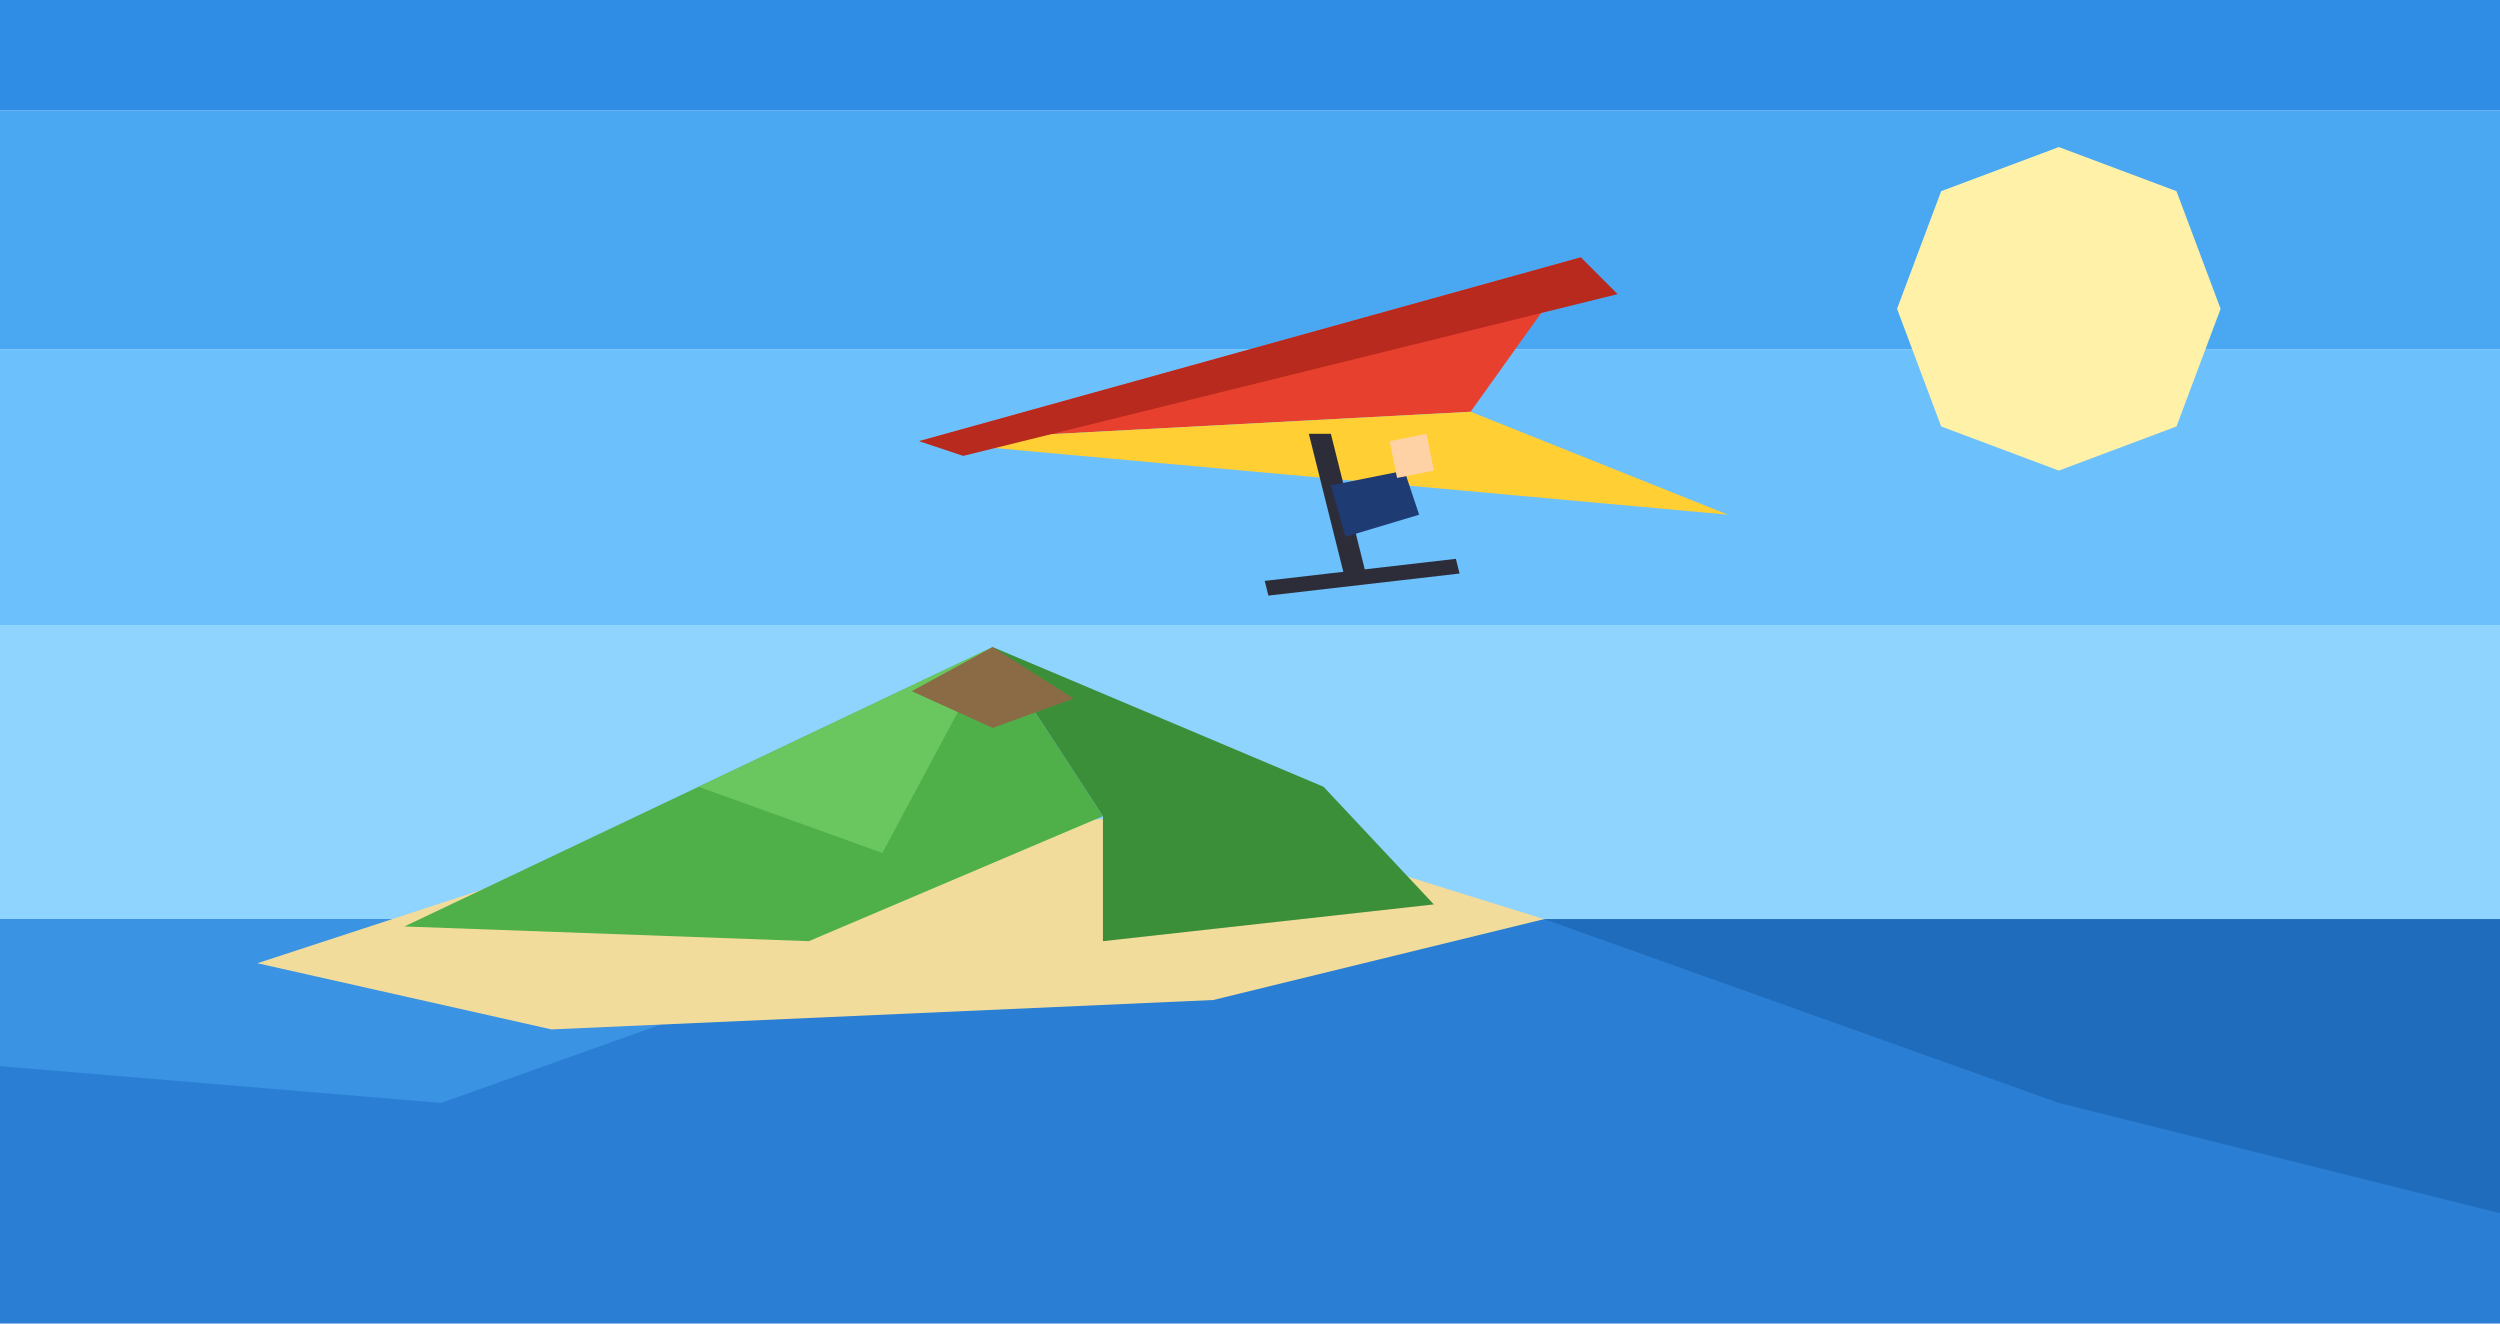
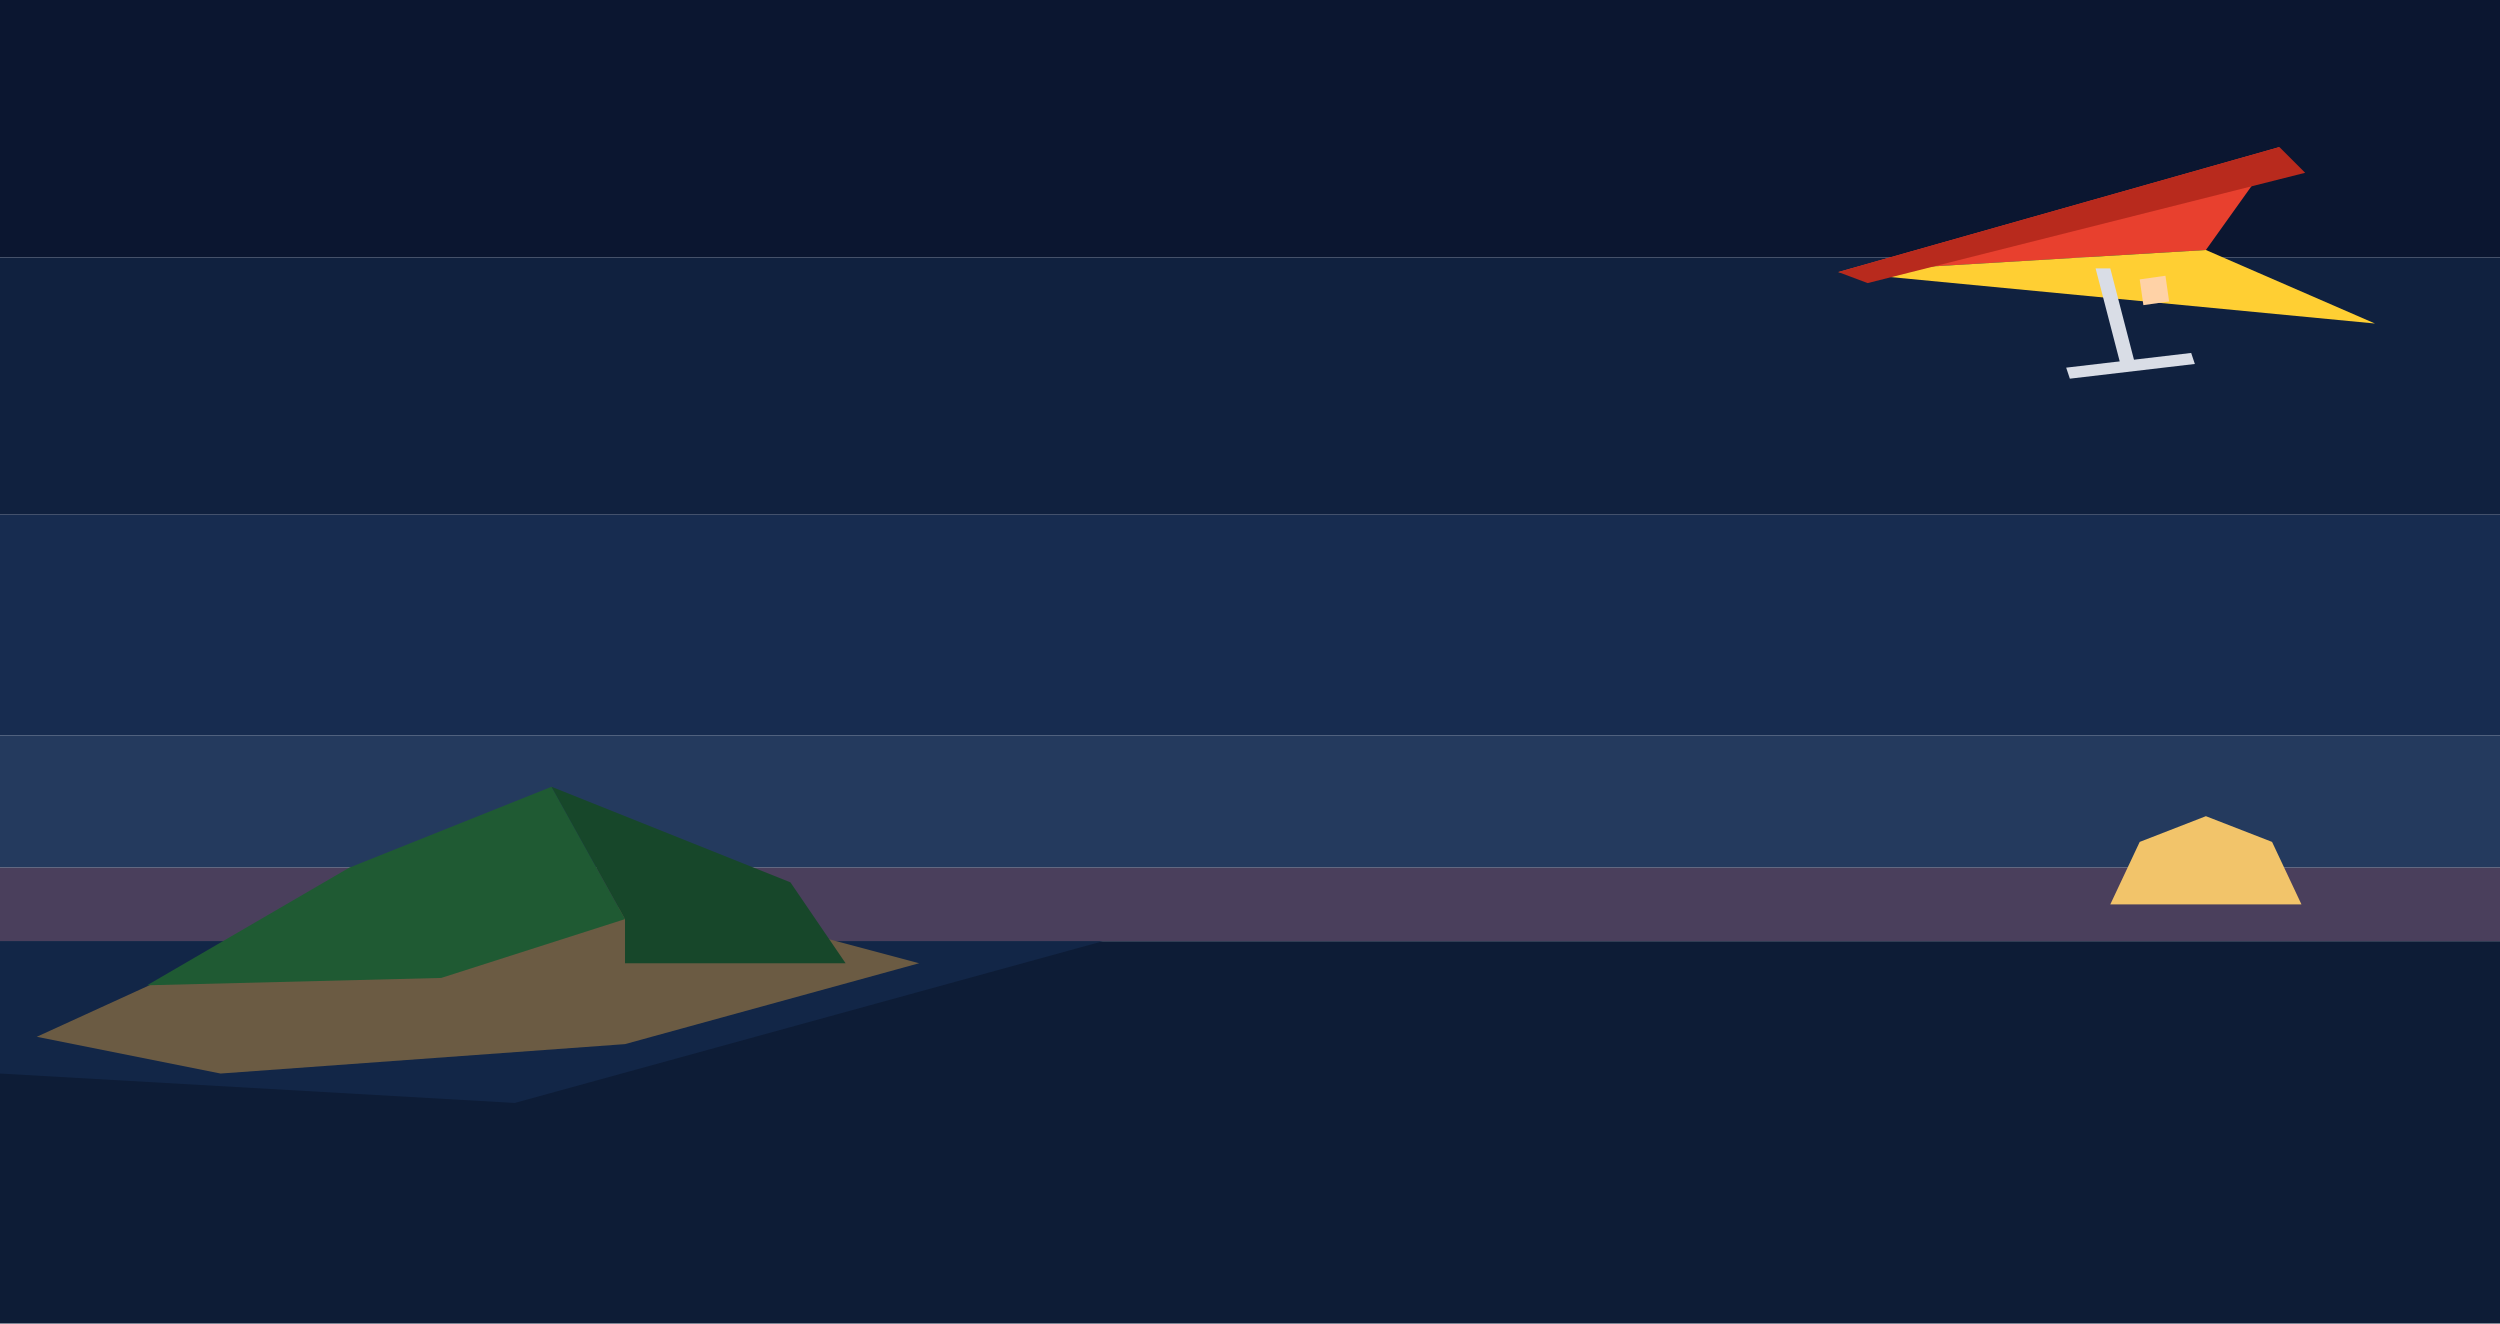
<svg xmlns="http://www.w3.org/2000/svg" width="100%" viewBox="0 0 680 360" role="img">
-   <polygon points="0,170 680,170 680,250 0,250" fill="#8fd3ff" />
-   <polygon points="0,95 680,95 680,170 0,170" fill="#6cc0fb" />
-   <polygon points="0,30 680,30 680,95 0,95" fill="#4aa8f2" />
-   <polygon points="0,0 680,0 680,30 0,30" fill="#2f8de6" />
-   <polygon points="560,40 592,52 604,84 592,116 560,128 528,116 516,84 528,52" fill="#fff2a8" />
-   <polygon points="0,250 680,250 680,360 0,360" fill="#2a7fd4" />
-   <polygon points="0,250 260,250 120,300 0,290" fill="#3a93e3" />
-   <polygon points="420,250 680,250 680,330 560,300" fill="#1f6cbd" />
-   <polygon points="70,262 180,226 330,222 420,250 330,272 150,280" fill="#f2dc9b" />
-   <polygon points="110,252 190,214 270,176 300,222 220,256" fill="#4fb04a" />
-   <polygon points="270,176 360,214 390,246 300,256 300,222" fill="#3c8f39" />
-   <polygon points="190,214 270,176 240,232" fill="#6ac65f" />
-   <polygon points="248,188 270,176 292,190 270,198" fill="#8a6b45" />
-   <polygon points="250,120 430,70 400,112" fill="#e8402e" />
-   <polygon points="250,120 400,112 470,140" fill="#ffcf33" />
-   <polygon points="250,120 430,70 440,80 262,124" fill="#b82a1d" />
-   <polygon points="356,118 362,118 372,158 366,158" fill="#2d2d3a" />
-   <polygon points="344,158 396,152 397,156 345,162" fill="#2d2d3a" />
-   <polygon points="362,132 382,128 386,140 366,146" fill="#1f3b73" />
-   <polygon points="378,120 388,118 390,128 380,130" fill="#ffd2a6" />
+   <polygon points="0,0 680,0 680,70 0,70" fill="#0b1630" />
+   <polygon points="0,70 680,70 680,140 0,140" fill="#10213f" />
+   <polygon points="0,140 680,140 680,200 0,200" fill="#172c50" />
+   <polygon points="0,200 680,200 680,236 0,236" fill="#243a5e" />
+   <polygon points="0,236 680,236 680,256 0,256" fill="#4a3f5c" />
+   <polygon points="0,256 680,256 680,360 0,360" fill="#0d1c36" />
+   <polygon points="0,256 300,256 140,300 0,292" fill="#122647" />
+   <polygon points="10,282 80,250 190,246 250,262 170,284 60,292" fill="#6b5b43" />
+   <polygon points="40,268 95,236 150,214 170,250 120,266" fill="#1f5a33" />
+   <polygon points="150,214 215,240 230,262 170,262 170,250" fill="#17472a" />
+   <polygon points="600,222 618,229 626,246 574,246 582,229" fill="#f2c46a" />
+   <polygon points="500,74 620,40 600,68" fill="#e8402e" />
+   <polygon points="500,74 600,68 646,88" fill="#ffcf33" />
+   <polygon points="500,74 620,40 627,47 508,77" fill="#b82a1d" />
+   <polygon points="570,73 574,73 581,100 577,100" fill="#d9dde6" />
+   <polygon points="562,100 596,96 597,99 563,103" fill="#d9dde6" />
+   <polygon points="582,76 589,75 590,82 583,83" fill="#ffd2a6" />
</svg>
